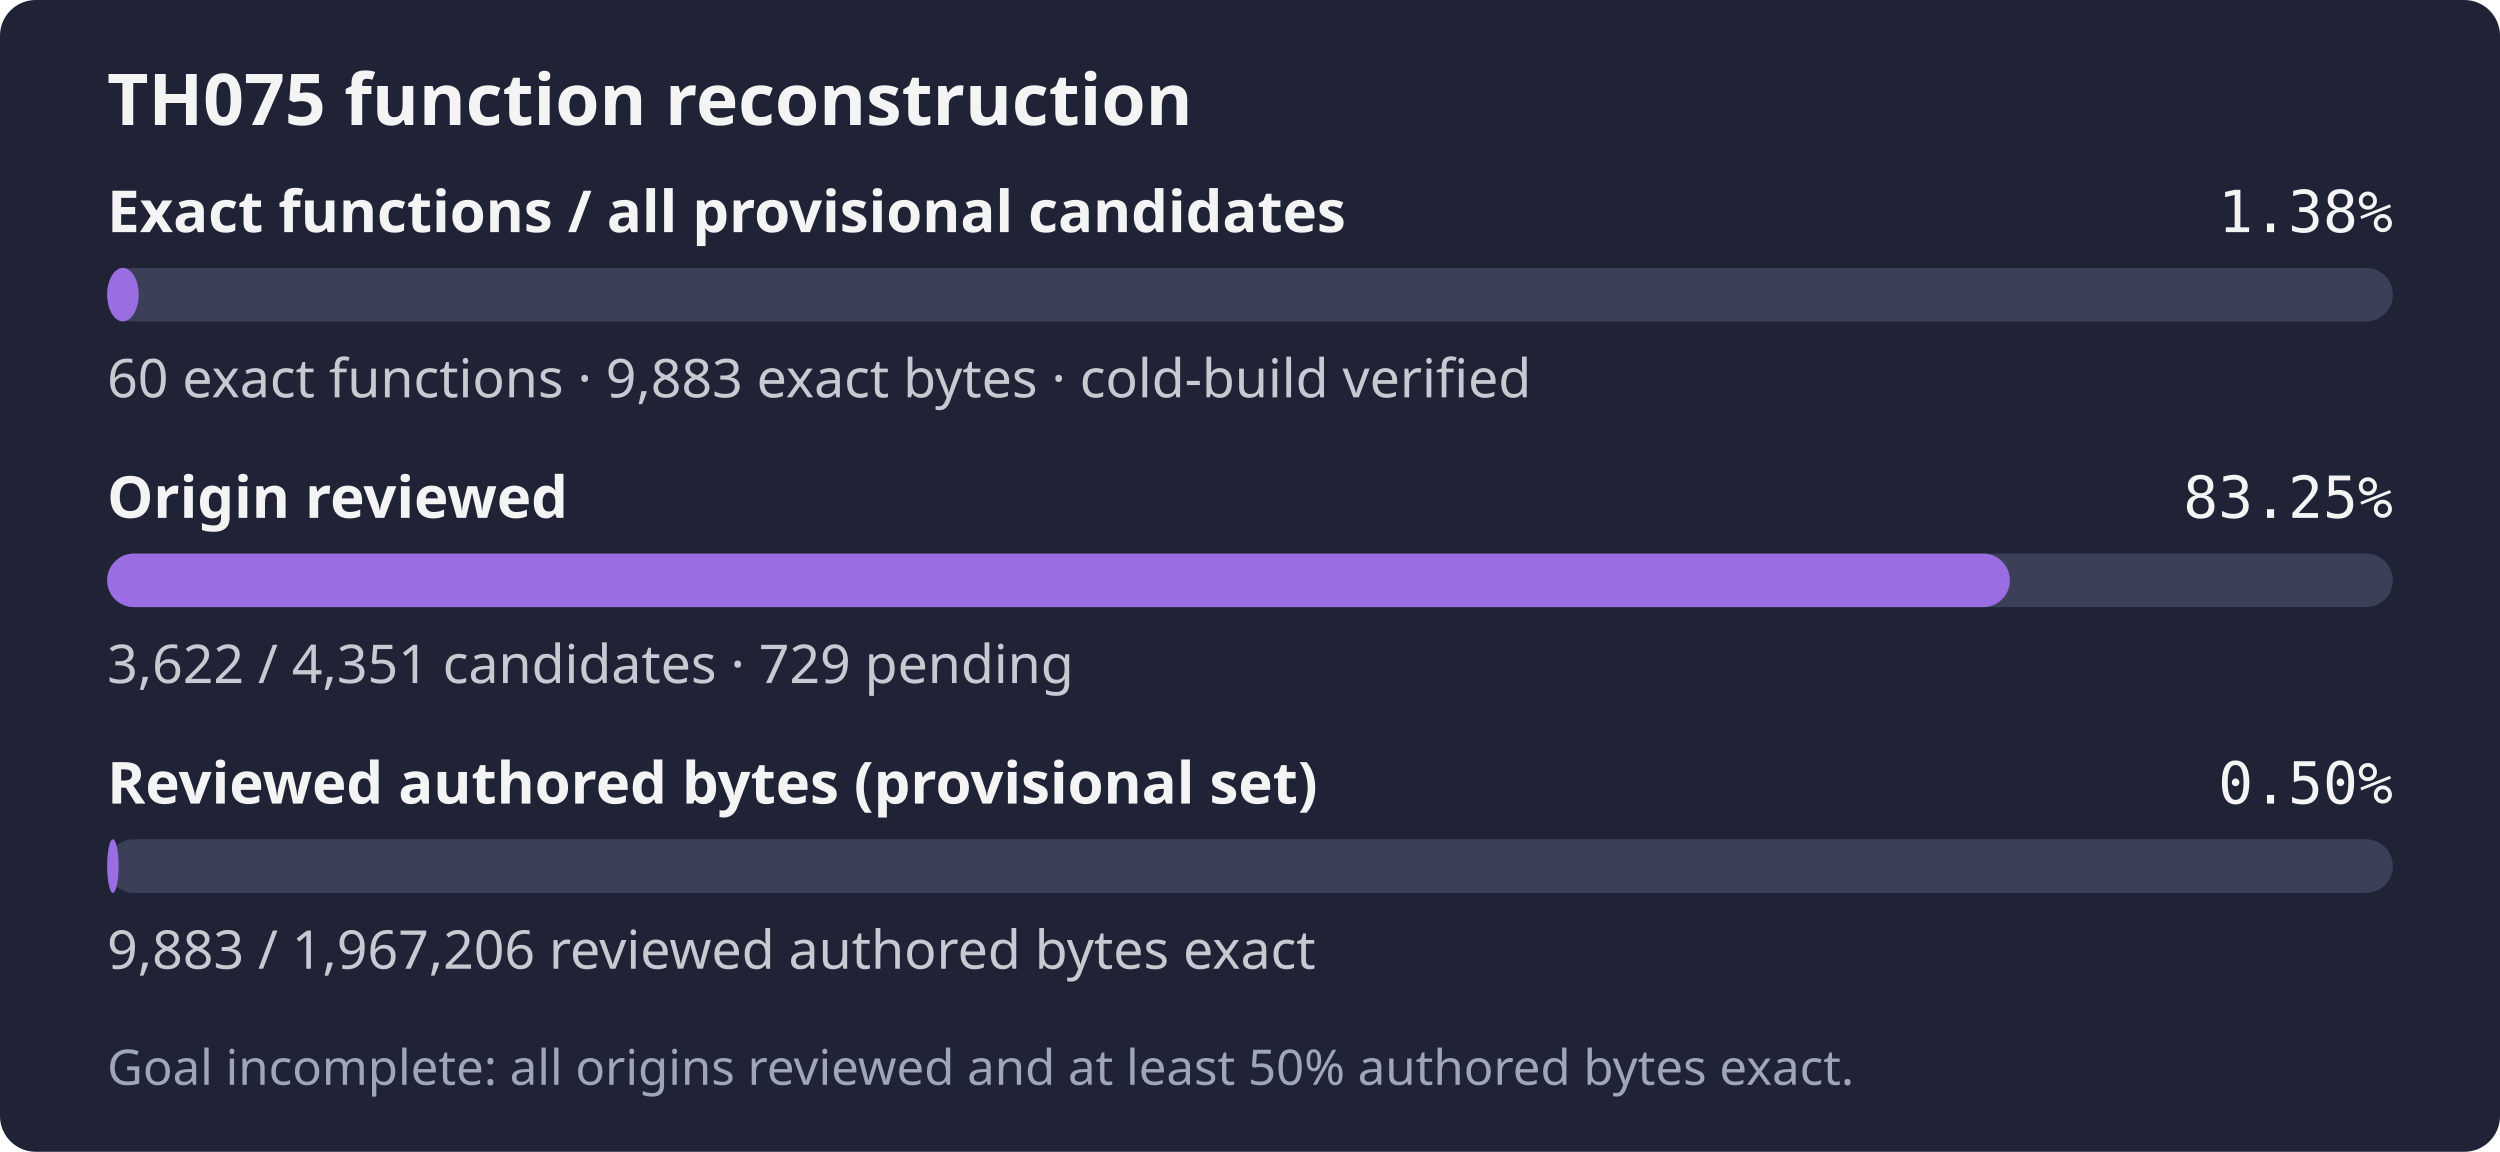
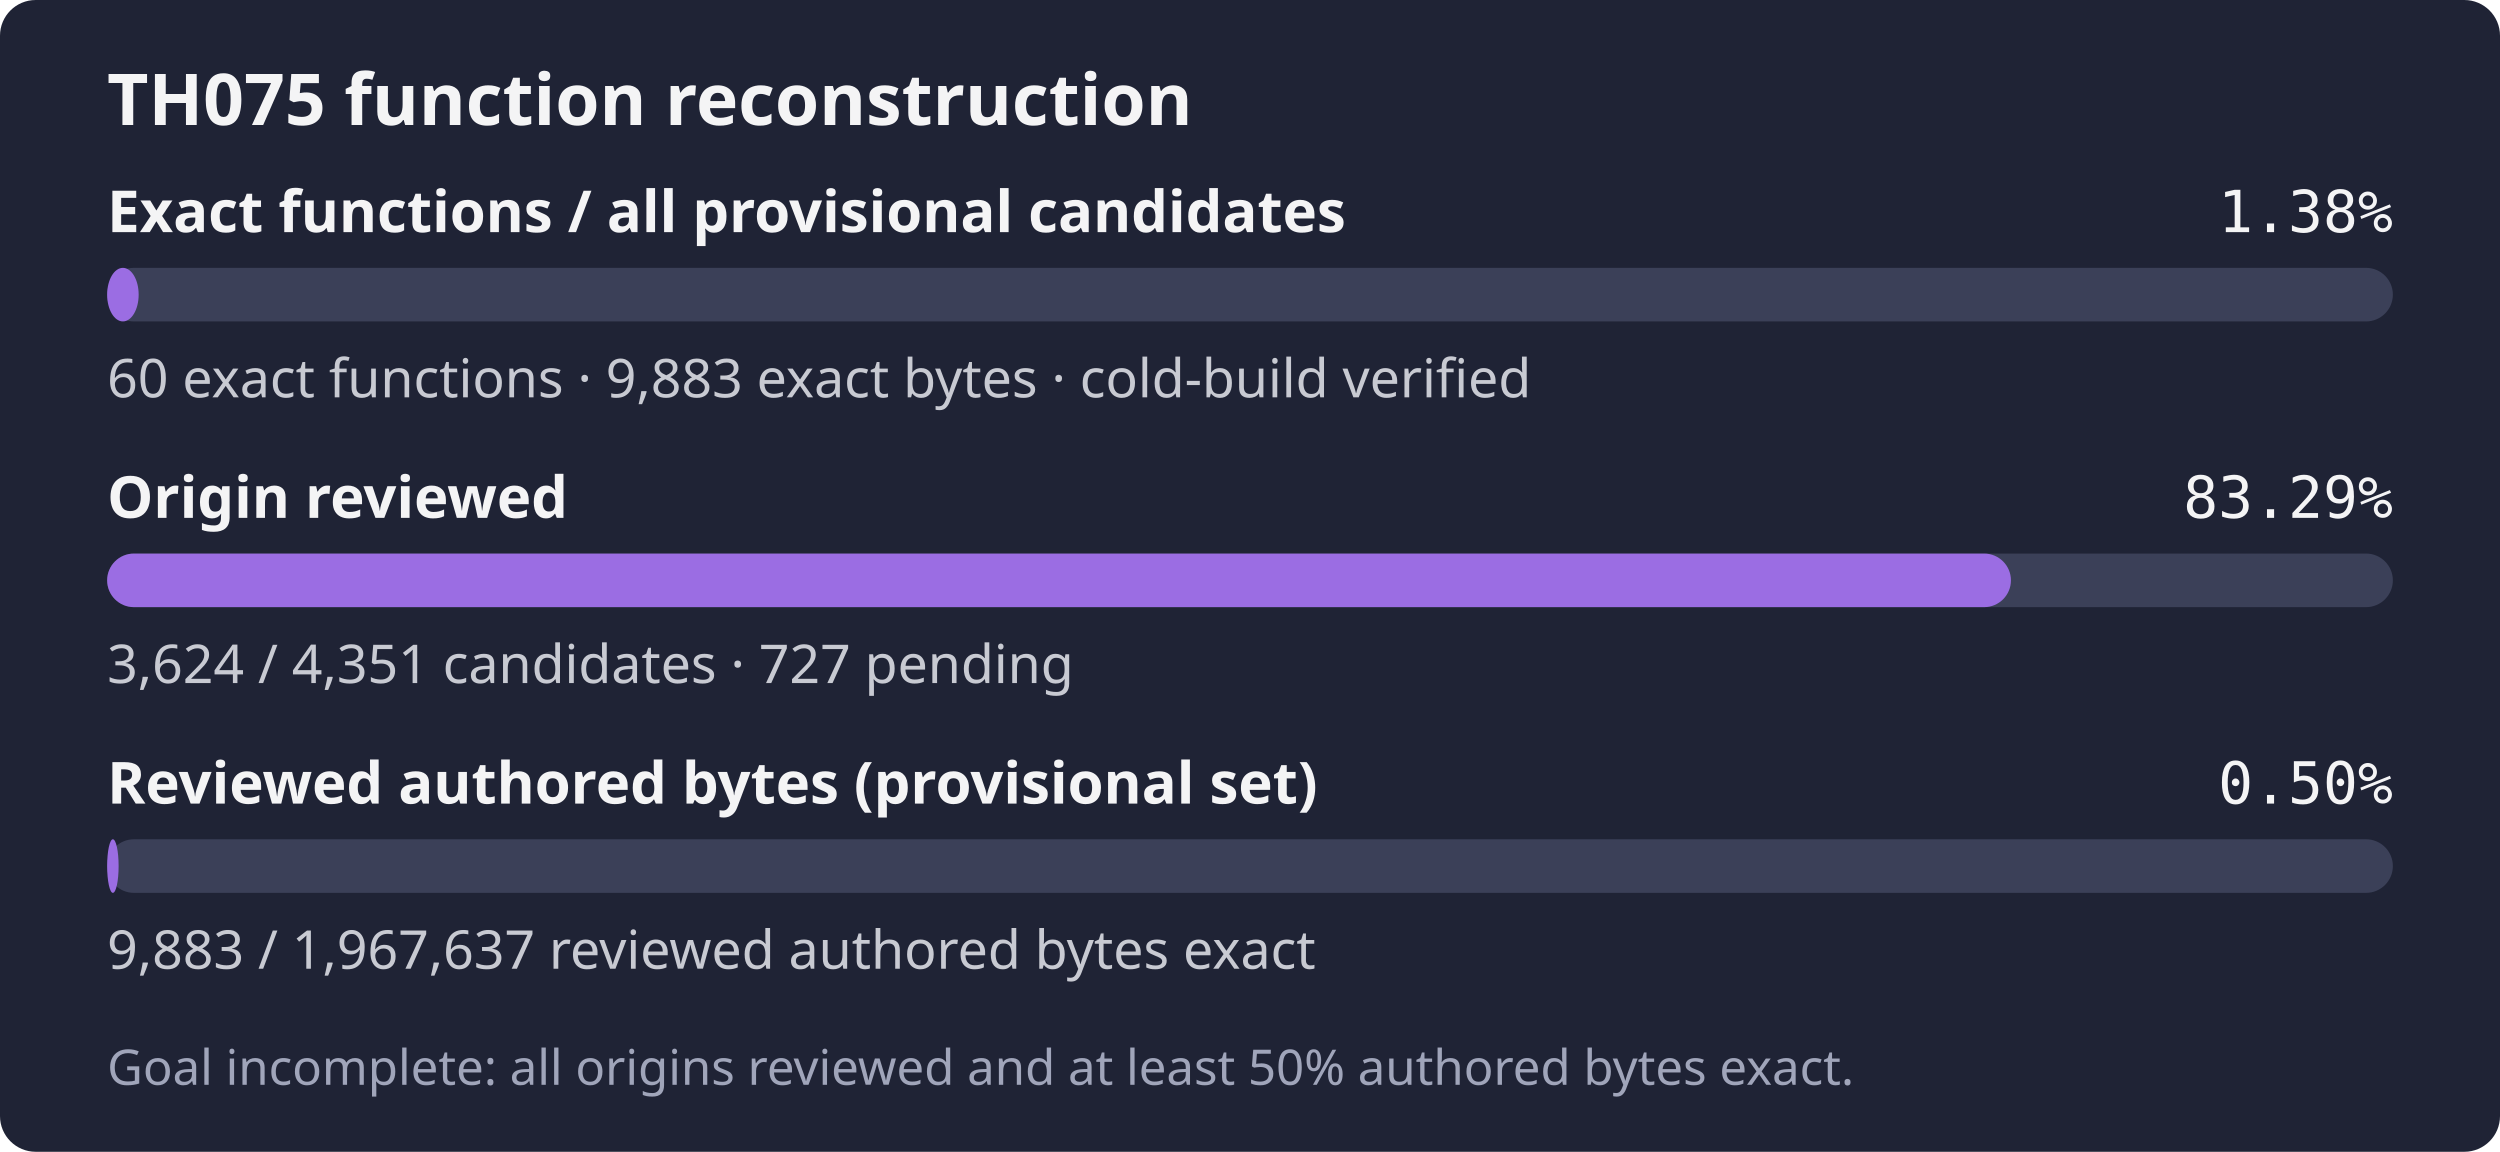
- <svg xmlns="http://www.w3.org/2000/svg" width="560" height="258" role="img" aria-label="TH075: 60 exact functions, 9,883 exact bytes; 3,622 of 4,351 candidates reviewed; Goal incomplete: all origins reviewed and at least 50% authored bytes exact.">
+ <svg xmlns="http://www.w3.org/2000/svg" width="560" height="258" role="img" aria-label="TH075: 60 exact functions, 9,883 exact bytes; 3,624 of 4,351 candidates reviewed; Goal incomplete: all origins reviewed and at least 50% authored bytes exact.">
  <rect width="560" height="258" rx="8" fill="#1f2335" />
  <text x="24" y="28" fill="#f4f4f5" font-family="sans-serif" font-size="16" font-weight="600">TH075 function reconstruction</text>
  <text x="24" y="52" fill="#f4f4f5" font-family="sans-serif" font-size="13" font-weight="600">Exact functions / all provisional candidates</text>
  <text x="536" y="52" fill="#f4f4f5" text-anchor="end" font-family="monospace" font-size="13">1.38%</text>
  <rect x="24" y="60" width="512" height="12" rx="6" fill="#3b4058" />
  <rect x="24" y="60" width="7.06" height="12" rx="6" fill="#9b6de3" />
  <text x="24" y="89" fill="#c8cad2" font-family="sans-serif" font-size="12">60 exact functions · 9,883 exact bytes · cold-build verified</text>
  <text x="24" y="116" fill="#f4f4f5" font-family="sans-serif" font-size="13" font-weight="600">Origin reviewed</text>
-   <text x="536" y="116" fill="#f4f4f5" text-anchor="end" font-family="monospace" font-size="13">83.25%</text>
+   <text x="536" y="116" fill="#f4f4f5" text-anchor="end" font-family="monospace" font-size="13">83.29%</text>
  <rect x="24" y="124" width="512" height="12" rx="6" fill="#3b4058" />
-   <rect x="24" y="124" width="426.22" height="12" rx="6" fill="#9b6de3" />
-   <text x="24" y="153" fill="#c8cad2" font-family="sans-serif" font-size="12">3,622 / 4,351 candidates · 729 pending</text>
+   <rect x="24" y="124" width="426.45" height="12" rx="6" fill="#9b6de3" />
+   <text x="24" y="153" fill="#c8cad2" font-family="sans-serif" font-size="12">3,624 / 4,351 candidates · 727 pending</text>
  <text x="24" y="180" fill="#f4f4f5" font-family="sans-serif" font-size="13" font-weight="600">Reviewed authored bytes (provisional set)</text>
  <text x="536" y="180" fill="#f4f4f5" text-anchor="end" font-family="monospace" font-size="13">0.50%</text>
  <rect x="24" y="188" width="512" height="12" rx="6" fill="#3b4058" />
  <rect x="24" y="188" width="2.57" height="12" rx="6" fill="#9b6de3" />
-   <text x="24" y="217" fill="#c8cad2" font-family="sans-serif" font-size="12">9,883 / 1,967,206 reviewed authored bytes exact</text>
+   <text x="24" y="217" fill="#c8cad2" font-family="sans-serif" font-size="12">9,883 / 1,967,637 reviewed authored bytes exact</text>
  <text x="24" y="243" fill="#a0a5ba" font-family="sans-serif" font-size="11">Goal incomplete: all origins reviewed and at least 50% authored bytes exact.</text>
</svg>
